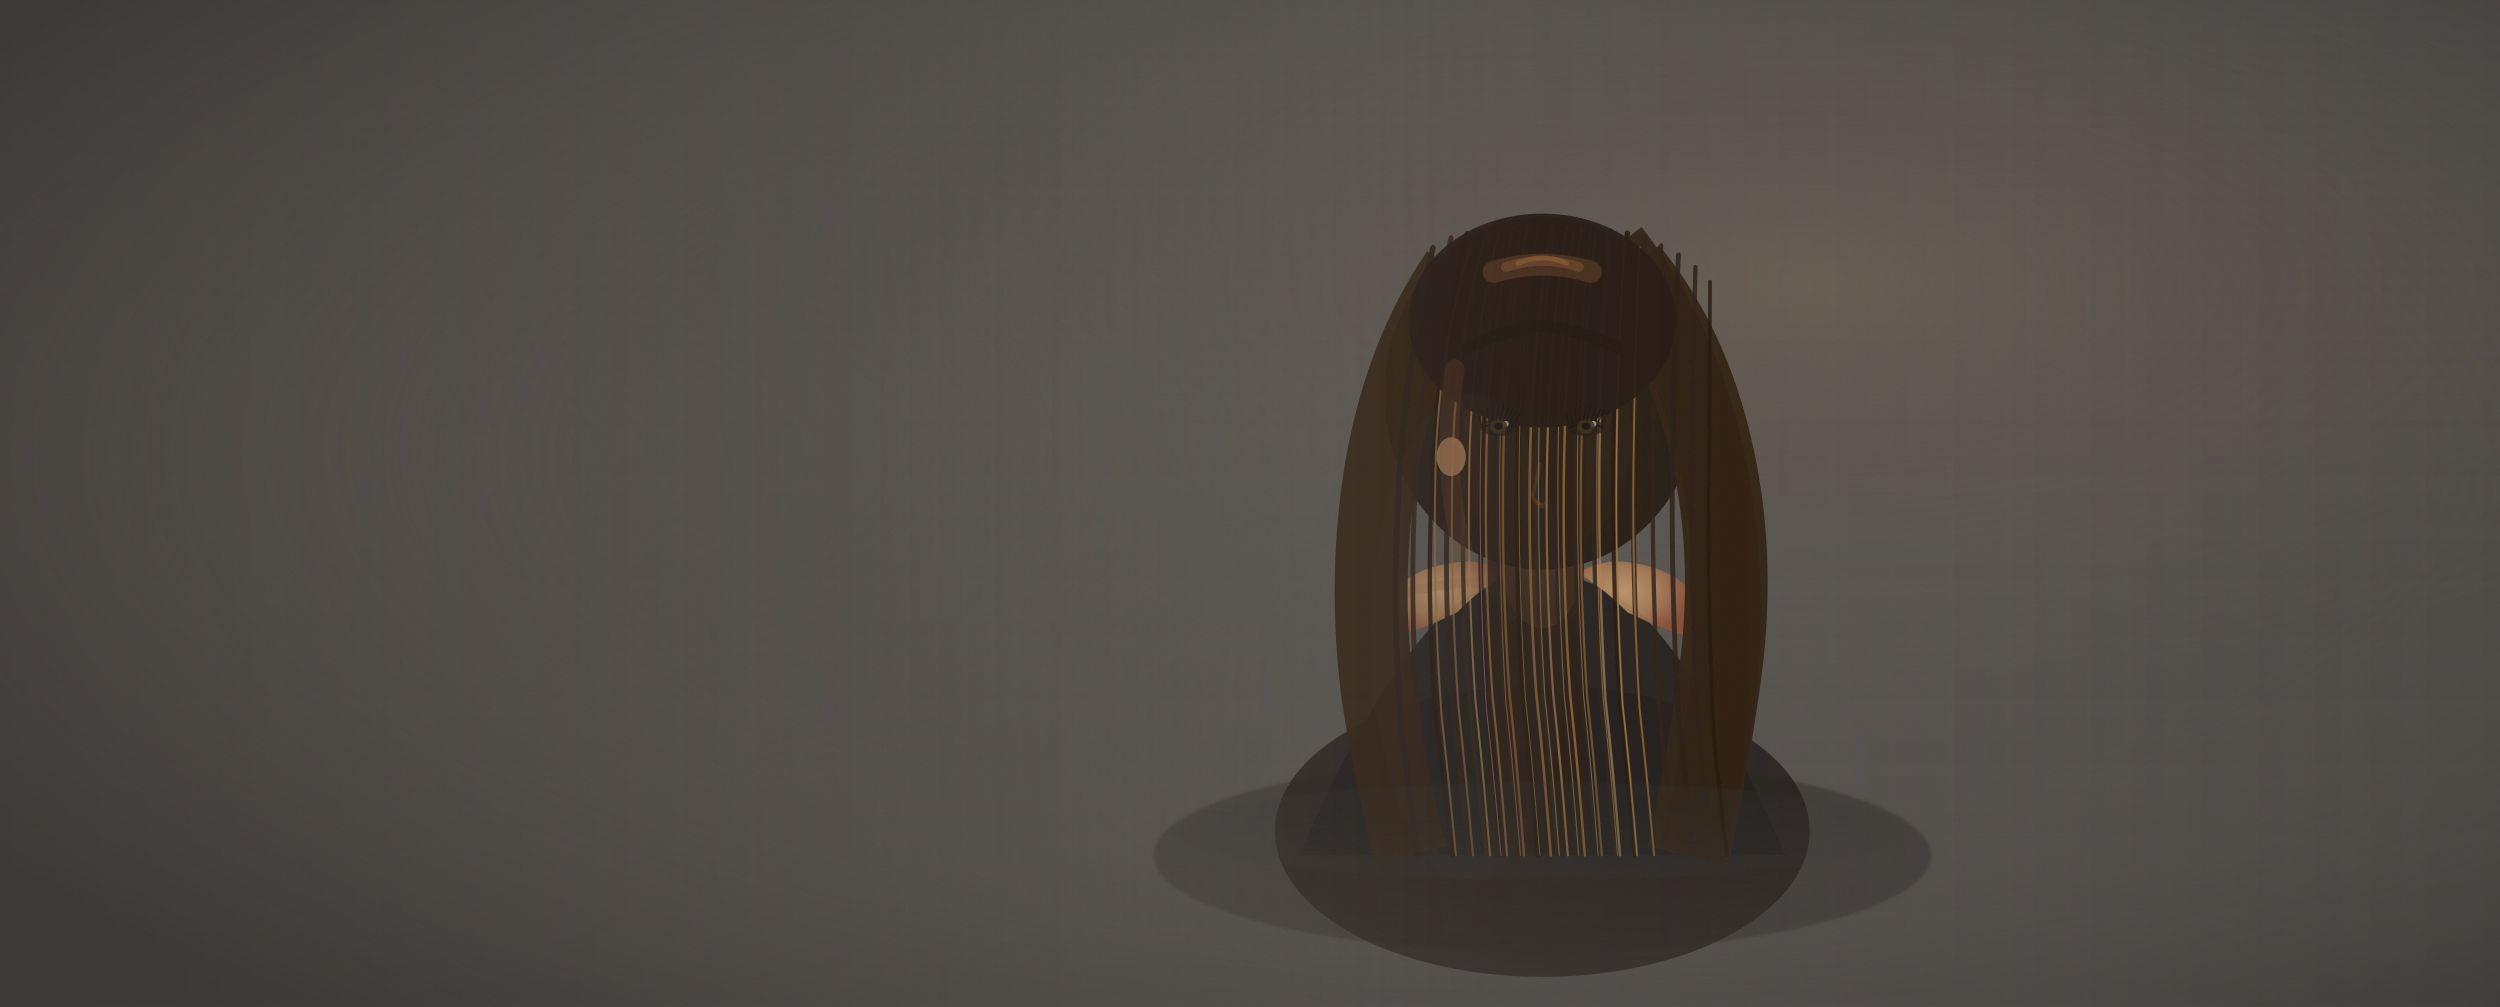
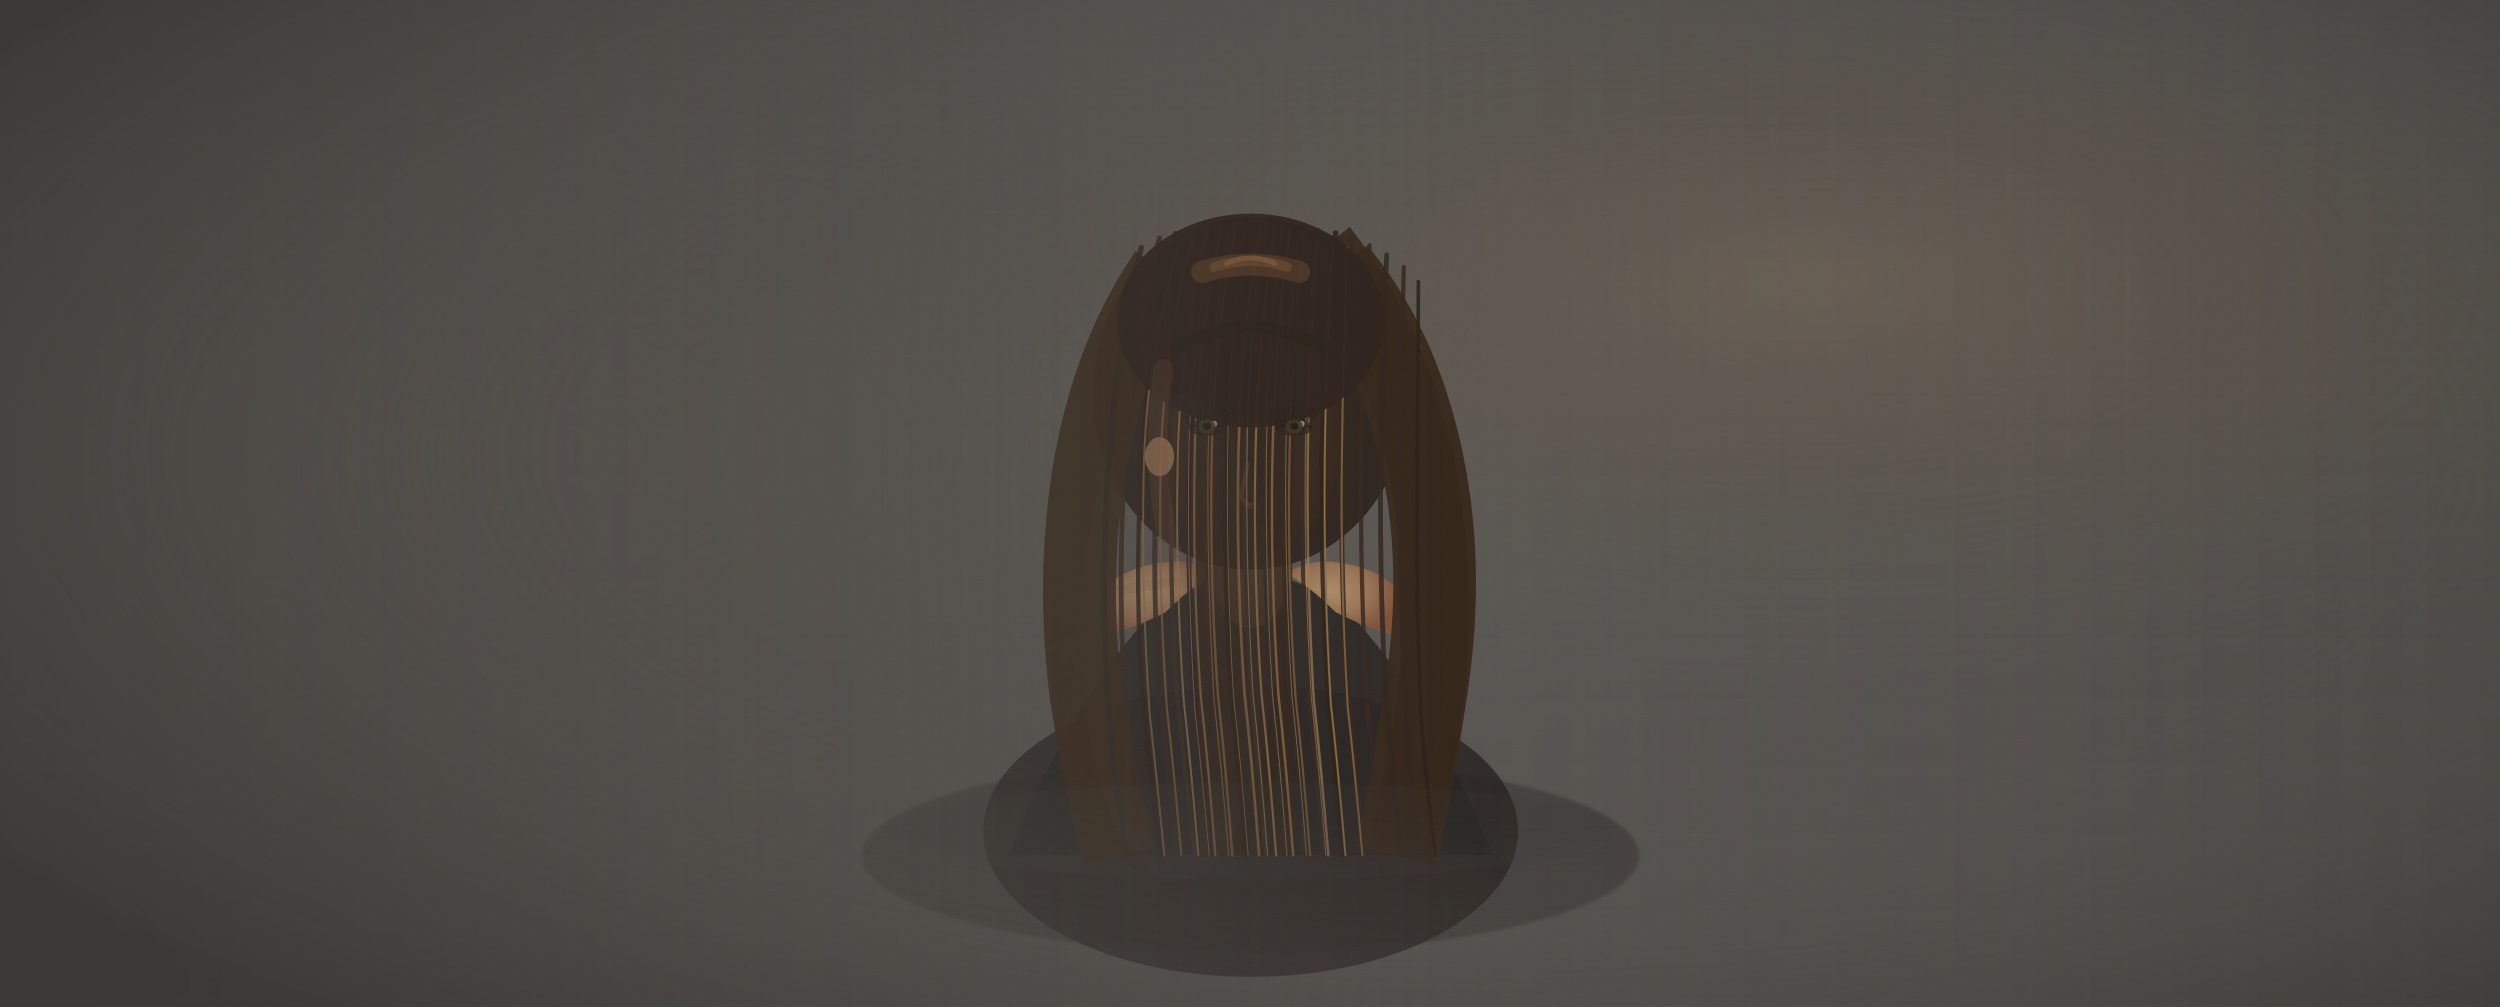
- <svg xmlns="http://www.w3.org/2000/svg" viewBox="-309 -124 2057 829" preserveAspectRatio="xMidYMid slice" width="1440" height="580">
+ <svg xmlns="http://www.w3.org/2000/svg" viewBox="-69 -124 2057 829" preserveAspectRatio="xMidYMid slice" width="1440" height="580">
  <defs>
    <linearGradient id="studioBase" x1="0" y1="0" x2="1" y2="0">
      <stop offset="0%" stop-color="#4A4744" />
      <stop offset="30%" stop-color="#5B5752" />
      <stop offset="55%" stop-color="#5E5A56" />
      <stop offset="80%" stop-color="#585450" />
      <stop offset="100%" stop-color="#4E4B47" />
    </linearGradient>
    <linearGradient id="studioTop" x1="0" y1="0" x2="0" y2="1">
      <stop offset="0%" stop-color="#404040" stop-opacity="0.35" />
      <stop offset="40%" stop-color="#404040" stop-opacity="0" />
      <stop offset="100%" stop-color="#303030" stop-opacity="0.2" />
    </linearGradient>
    <radialGradient id="keyLight" cx="72%" cy="28%" r="42%">
      <stop offset="0%" stop-color="#7A6A58" stop-opacity="0.6" />
      <stop offset="40%" stop-color="#6A5A4A" stop-opacity="0.3" />
      <stop offset="100%" stop-color="#5E5A56" stop-opacity="0" />
    </radialGradient>
    <radialGradient id="fillLight" cx="18%" cy="45%" r="38%">
      <stop offset="0%" stop-color="#68625C" stop-opacity="0.4" />
      <stop offset="100%" stop-color="#5E5A56" stop-opacity="0" />
    </radialGradient>
    <radialGradient id="faceSkin" cx="50%" cy="40%" r="55%">
      <stop offset="0%" stop-color="#F0C8A0" />
      <stop offset="35%" stop-color="#E0B080" />
      <stop offset="70%" stop-color="#C89060" />
      <stop offset="100%" stop-color="#A87040" />
    </radialGradient>
    <radialGradient id="neckSkin" cx="50%" cy="30%" r="60%">
      <stop offset="0%" stop-color="#E8BA88" />
      <stop offset="60%" stop-color="#C89060" />
      <stop offset="100%" stop-color="#A87040" />
    </radialGradient>
    <radialGradient id="shoulderSkin" cx="40%" cy="40%" r="60%">
      <stop offset="0%" stop-color="#E0B078" />
      <stop offset="55%" stop-color="#C08858" />
      <stop offset="100%" stop-color="#985030" />
    </radialGradient>
    <linearGradient id="hairBase" x1="0" y1="0" x2="0" y2="1">
      <stop offset="0%" stop-color="#1A0E04" />
      <stop offset="30%" stop-color="#2C1A08" />
      <stop offset="65%" stop-color="#3A2410" />
      <stop offset="100%" stop-color="#2A1808" />
    </linearGradient>
    <linearGradient id="hairMid" x1="0" y1="0" x2="0.2" y2="1">
      <stop offset="0%" stop-color="#3C2410" />
      <stop offset="40%" stop-color="#5A3820" />
      <stop offset="100%" stop-color="#3C2410" />
    </linearGradient>
    <linearGradient id="hairShine1" x1="0" y1="0" x2="0.1" y2="1">
      <stop offset="0%" stop-color="#8B5828" stop-opacity="0" />
      <stop offset="20%" stop-color="#A87040" stop-opacity="0.9" />
      <stop offset="50%" stop-color="#C09050" stop-opacity="0.7" />
      <stop offset="80%" stop-color="#9A6030" stop-opacity="0.4" />
      <stop offset="100%" stop-color="#7A4818" stop-opacity="0" />
    </linearGradient>
    <linearGradient id="hairShine2" x1="0.05" y1="0" x2="0.15" y2="1">
      <stop offset="0%" stop-color="#C09050" stop-opacity="0" />
      <stop offset="25%" stop-color="#D4A860" stop-opacity="0.8" />
      <stop offset="55%" stop-color="#B88040" stop-opacity="0.6" />
      <stop offset="100%" stop-color="#8B5828" stop-opacity="0" />
    </linearGradient>
    <linearGradient id="hairThread1" x1="0" y1="0" x2="0.08" y2="1">
      <stop offset="0%" stop-color="#D4A060" stop-opacity="0" />
      <stop offset="30%" stop-color="#E8C080" stop-opacity="0.6" />
      <stop offset="60%" stop-color="#C89040" stop-opacity="0.4" />
      <stop offset="100%" stop-color="#A07030" stop-opacity="0" />
    </linearGradient>
    <linearGradient id="textOverlay" x1="0" y1="0" x2="1" y2="0">
      <stop offset="0%" stop-color="#484440" stop-opacity="0.78" />
      <stop offset="35%" stop-color="#504C48" stop-opacity="0.55" />
      <stop offset="60%" stop-color="#5A5652" stop-opacity="0.2" />
      <stop offset="100%" stop-color="#5A5652" stop-opacity="0" />
    </linearGradient>
    <radialGradient id="vignette" cx="60%" cy="45%" r="72%">
      <stop offset="50%" stop-color="#5E5A56" stop-opacity="0" />
      <stop offset="100%" stop-color="#353230" stop-opacity="0.65" />
    </radialGradient>
    <filter id="grain" x="0%" y="0%" width="100%" height="100%" color-interpolation-filters="sRGB">
      <feTurbulence type="fractalNoise" baseFrequency="0.65" numOctaves="3" stitchTiles="stitch" result="noise" />
      <feColorMatrix type="saturate" values="0" in="noise" result="grayNoise" />
      <feBlend in="SourceGraphic" in2="grayNoise" mode="overlay" result="blended" />
      <feComposite in="blended" in2="SourceGraphic" operator="in" />
    </filter>
    <filter id="softBlur">
      <feGaussianBlur stdDeviation="1.5" />
    </filter>
    <filter id="hairBlur">
      <feGaussianBlur stdDeviation="0.4" />
    </filter>
  </defs>
-   <rect x="-309" y="-124" width="2057" height="829" fill="url(#studioBase)" />
-   <rect x="-309" y="-124" width="2057" height="829" fill="url(#studioTop)" />
-   <rect x="-309" y="-124" width="2057" height="829" fill="url(#keyLight)" />
-   <rect x="-309" y="-124" width="2057" height="829" fill="url(#fillLight)" />
+   <rect x="-69" y="-124" width="2057" height="829" fill="url(#studioBase)" />
+   <rect x="-69" y="-124" width="2057" height="829" fill="url(#studioTop)" />
+   <rect x="-69" y="-124" width="2057" height="829" fill="url(#keyLight)" />
+   <rect x="-69" y="-124" width="2057" height="829" fill="url(#fillLight)" />
  <ellipse cx="960" cy="580" rx="320" ry="80" fill="#2A2624" opacity="0.5" filter="url(#softBlur)" />
  <ellipse cx="960" cy="560" rx="220" ry="120" fill="#1C1614" opacity="0.85" />
  <path d="M 760 580 Q 820 440 880 380 Q 920 350 960 345 Q 1000 350 1040 380 Q 1100 440 1160 580 Z" fill="#181412" opacity="0.9" />
  <ellipse cx="960" cy="345" rx="32" ry="48" fill="url(#neckSkin)" opacity="0.92" />
  <ellipse cx="936" cy="348" rx="12" ry="38" fill="#9A6840" opacity="0.35" />
  <ellipse cx="984" cy="348" rx="10" ry="36" fill="#B07848" opacity="0.25" />
  <path d="M 840 360 Q 860 340 900 338 Q 920 340 930 348 Q 910 360 890 380 Q 860 395 838 400 Z" fill="url(#shoulderSkin)" opacity="0.88" />
  <path d="M 1080 360 Q 1060 340 1020 338 Q 1000 340 990 348 Q 1010 360 1030 380 Q 1060 395 1082 400 Z" fill="url(#shoulderSkin)" opacity="0.88" />
  <path d="M 840 365 Q 870 358 900 355 Q 920 358 935 368" stroke="#9A6840" stroke-width="8" fill="none" opacity="0.25" stroke-linecap="round" />
  <ellipse cx="960" cy="242" rx="82" ry="98" fill="#8A5830" opacity="0.18" filter="url(#softBlur)" />
  <ellipse cx="960" cy="240" rx="75" ry="90" fill="url(#faceSkin)" opacity="0.95" />
  <path d="M 885 240 Q 888 180 915 155 Q 940 138 960 138 Q 980 138 1005 155 Q 1032 180 1035 240 Q 1032 300 1005 318 Q 980 330 960 330 Q 940 330 915 318 Q 888 300 885 240 Z" fill="none" stroke="#8A5830" stroke-width="3" opacity="0.2" />
  <ellipse cx="916" cy="262" rx="22" ry="16" fill="#E89070" opacity="0.18" />
  <ellipse cx="1004" cy="262" rx="22" ry="16" fill="#E89070" opacity="0.18" />
  <ellipse cx="960" cy="275" rx="6" ry="8" fill="#9A6040" opacity="0.2" />
  <path d="M 942 298 Q 951 293 960 295 Q 969 293 978 298 Q 969 302 960 302 Q 951 302 942 298 Z" fill="#C08060" opacity="0.65" />
  <path d="M 940 300 Q 952 310 960 312 Q 968 310 980 300 Q 969 308 960 310 Q 951 308 940 300 Z" fill="#D09070" opacity="0.55" />
  <ellipse cx="925" cy="222" rx="18" ry="8" fill="#3A2818" opacity="0.3" />
  <ellipse cx="995" cy="222" rx="18" ry="8" fill="#3A2818" opacity="0.3" />
  <path d="M 908 208 Q 924 202 940 205" stroke="#2A1808" stroke-width="2.5" fill="none" opacity="0.6" stroke-linecap="round" />
  <path d="M 978 205 Q 994 202 1010 208" stroke="#2A1808" stroke-width="2.5" fill="none" opacity="0.6" stroke-linecap="round" />
  <path d="M 908 222 Q 925 218 940 222" stroke="#1A0E06" stroke-width="1.8" fill="none" opacity="0.5" stroke-linecap="round" />
  <path d="M 978 222 Q 993 218 1010 222" stroke="#1A0E06" stroke-width="1.8" fill="none" opacity="0.5" stroke-linecap="round" />
  <ellipse cx="992" cy="215" rx="28" ry="22" fill="#F8D8B0" opacity="0.12" />
  <ellipse cx="960" cy="200" rx="130" ry="145" fill="#1A0E04" opacity="0.92" />
  <path d="M 1030 100 Q 1080 160 1100 250 Q 1120 340 1105 440 Q 1095 510 1080 580" stroke="#2C1A08" stroke-width="68" fill="none" opacity="0.95" />
  <path d="M 1020 80 Q 1075 150 1098 248 Q 1120 350 1108 450 Q 1098 525 1082 580" stroke="#281608" stroke-width="55" fill="none" opacity="0.9" />
  <path d="M 890 100 Q 845 165 828 258 Q 812 352 825 450 Q 835 515 852 580" stroke="#2C1A08" stroke-width="60" fill="none" opacity="0.9" />
  <path d="M 960 60 Q 958 180 955 300 Q 952 420 958 580" stroke="#221408" stroke-width="80" fill="none" opacity="0.85" />
  <g opacity="0.85" stroke-linecap="round" fill="none" filter="url(#hairBlur)">
    <path d="M 870 80 Q 848 175 842 275 Q 836 375 844 475 Q 850 528 858 580" stroke="#221208" stroke-width="4.5" />
    <path d="M 885 72 Q 862 168 856 268 Q 850 368 858 468 Q 864 522 872 580" stroke="#2A1808" stroke-width="4" />
    <path d="M 898 68 Q 875 162 870 262 Q 864 362 872 462 Q 878 516 886 580" stroke="#1E1006" stroke-width="3.5" />
    <path d="M 910 66 Q 888 158 883 258 Q 878 358 886 458 Q 892 512 900 580" stroke="#261408" stroke-width="4" />
    <path d="M 922 64 Q 900 155 896 254 Q 892 354 900 454 Q 906 508 914 580" stroke="#2C1A08" stroke-width="3.5" />
    <path d="M 934 62 Q 913 152 910 251 Q 907 350 914 450 Q 920 504 928 580" stroke="#221008" stroke-width="4" />
    <path d="M 946 61 Q 926 150 924 248 Q 922 347 929 447 Q 935 501 942 580" stroke="#2A1608" stroke-width="3.5" />
    <path d="M 960 60 Q 942 149 940 248 Q 938 347 944 447 Q 950 501 957 580" stroke="#1E0E06" stroke-width="4.5" />
    <path d="M 974 61 Q 958 149 956 248 Q 954 347 961 447 Q 967 501 973 580" stroke="#2C1A08" stroke-width="4" />
    <path d="M 988 62 Q 974 150 972 249 Q 970 348 977 448 Q 983 502 989 580" stroke="#221208" stroke-width="3.5" />
    <path d="M 1002 64 Q 990 151 988 250 Q 986 349 993 449 Q 999 503 1005 580" stroke="#281608" stroke-width="4" />
    <path d="M 1016 66 Q 1005 152 1003 251 Q 1001 350 1008 450 Q 1014 504 1020 580" stroke="#2A1808" stroke-width="3.5" />
    <path d="M 1030 68 Q 1020 153 1019 252 Q 1018 351 1024 451 Q 1030 505 1036 580" stroke="#1E1006" stroke-width="4.5" />
    <path d="M 1044 72 Q 1036 156 1035 255 Q 1034 354 1040 454 Q 1046 508 1052 580" stroke="#261408" stroke-width="4" />
    <path d="M 1058 78 Q 1052 160 1051 259 Q 1050 358 1056 458 Q 1062 512 1068 580" stroke="#2A1808" stroke-width="3.5" />
    <path d="M 1072 86 Q 1068 166 1067 265 Q 1066 364 1072 464 Q 1078 518 1084 580" stroke="#221208" stroke-width="4" />
    <path d="M 1086 96 Q 1084 174 1083 273 Q 1082 372 1088 472 Q 1093 526 1099 580" stroke="#281608" stroke-width="3.5" />
    <path d="M 1098 108 Q 1098 184 1097 282 Q 1096 381 1101 480 Q 1106 534 1112 580" stroke="#1E1006" stroke-width="3" />
  </g>
  <g opacity="0.7" fill="none" stroke-linecap="round">
    <path d="M 968 62 Q 952 151 950 249 Q 948 347 955 447 Q 961 501 967 580" stroke="#A87840" stroke-width="2.2" />
    <path d="M 980 63 Q 966 152 964 250 Q 962 348 969 448 Q 975 502 981 580" stroke="#C09050" stroke-width="1.8" />
    <path d="M 992 65 Q 980 153 978 251 Q 976 349 983 449 Q 989 503 995 580" stroke="#B88040" stroke-width="2" />
    <path d="M 1004 67 Q 994 154 992 252 Q 990 350 997 450 Q 1003 504 1009 580" stroke="#9A6830" stroke-width="1.8" />
    <path d="M 1016 70 Q 1008 156 1007 254 Q 1006 352 1012 452 Q 1018 506 1024 580" stroke="#C09050" stroke-width="2" />
    <path d="M 1028 74 Q 1022 159 1021 257 Q 1020 355 1026 455 Q 1032 509 1038 580" stroke="#A87840" stroke-width="1.8" />
    <path d="M 1040 80 Q 1036 163 1035 261 Q 1034 359 1040 459 Q 1046 513 1052 580" stroke="#B88040" stroke-width="1.6" />
    <path d="M 948 62 Q 930 151 928 249 Q 926 347 933 447 Q 939 501 945 580" stroke="#9A6830" stroke-width="2" />
    <path d="M 936 64 Q 916 153 914 251 Q 912 349 919 449 Q 925 503 931 580" stroke="#A87840" stroke-width="1.8" />
    <path d="M 924 68 Q 902 157 900 255 Q 898 353 905 453 Q 911 507 917 580" stroke="#C09050" stroke-width="1.6" />
    <path d="M 912 74 Q 888 162 886 260 Q 884 358 891 458 Q 897 512 903 580" stroke="#9A6830" stroke-width="1.8" />
    <path d="M 900 82 Q 874 168 872 266 Q 870 364 877 464 Q 883 518 889 580" stroke="#A87840" stroke-width="1.6" />
  </g>
  <g opacity="0.45" fill="none" stroke-linecap="round">
    <path d="M 986 63 Q 974 152 973 250 Q 972 348 978 448 Q 984 502 990 580" stroke="#E8C880" stroke-width="0.9" />
    <path d="M 1000 65 Q 990 153 989 251 Q 988 349 994 449 Q 1000 503 1006 580" stroke="#F0D890" stroke-width="0.8" />
    <path d="M 1014 68 Q 1006 155 1005 253 Q 1004 351 1010 451 Q 1016 505 1022 580" stroke="#E8C880" stroke-width="0.9" />
    <path d="M 1028 73 Q 1022 159 1021 257 Q 1020 355 1026 455 Q 1032 509 1038 580" stroke="#D4B060" stroke-width="0.8" />
    <path d="M 970 63 Q 958 152 957 250 Q 956 348 962 448 Q 968 502 974 580" stroke="#F0D890" stroke-width="0.9" />
    <path d="M 956 65 Q 942 154 941 252 Q 940 350 946 450 Q 952 504 958 580" stroke="#E8C880" stroke-width="0.8" />
    <path d="M 942 69 Q 926 157 925 255 Q 924 353 930 453 Q 936 507 942 580" stroke="#D4B060" stroke-width="0.9" />
    <path d="M 928 76 Q 910 163 909 261 Q 908 359 914 459 Q 920 513 926 580" stroke="#E8C880" stroke-width="0.8" />
  </g>
  <ellipse cx="960" cy="140" rx="110" ry="88" fill="#1E1008" opacity="0.95" />
  <path d="M 920 100 Q 960 88 1000 100" stroke="#6B4020" stroke-width="18" fill="none" opacity="0.5" stroke-linecap="round" />
  <path d="M 930 96 Q 960 86 990 96" stroke="#9A6030" stroke-width="8" fill="none" opacity="0.4" stroke-linecap="round" />
  <path d="M 940 93 Q 960 84 980 93" stroke="#C08040" stroke-width="4" fill="none" opacity="0.35" stroke-linecap="round" />
  <path d="M 898 162 Q 928 148 960 144 Q 992 148 1022 162" fill="none" stroke="#1A0E04" stroke-width="10" stroke-linecap="round" opacity="0.8" />
  <ellipse cx="885" cy="252" rx="12" ry="16" fill="#C89060" opacity="0.75" />
  <ellipse cx="885" cy="252" rx="7" ry="10" fill="#A87048" opacity="0.5" />
  <ellipse cx="924" cy="228" rx="15" ry="7" fill="#1A0E06" opacity="0.7" />
  <path d="M 910 228 Q 924 222 938 228" stroke="#0E0804" stroke-width="1.5" fill="none" opacity="0.8" />
  <ellipse cx="996" cy="228" rx="15" ry="7" fill="#1A0E06" opacity="0.7" />
  <path d="M 982 228 Q 996 222 1010 228" stroke="#0E0804" stroke-width="1.5" fill="none" opacity="0.8" />
  <circle cx="930" cy="225" r="2.5" fill="#E8D8B8" opacity="0.7" />
  <circle cx="1002" cy="225" r="2.5" fill="#E8D8B8" opacity="0.7" />
  <ellipse cx="924" cy="227" rx="7" ry="6" fill="#3A2810" opacity="0.85" />
  <ellipse cx="996" cy="227" rx="7" ry="6" fill="#3A2810" opacity="0.85" />
  <ellipse cx="924" cy="227" rx="3.5" ry="3" fill="#0A0604" opacity="0.9" />
  <ellipse cx="996" cy="227" rx="3.5" ry="3" fill="#0A0604" opacity="0.9" />
  <g stroke="#0E0804" stroke-width="1.2" fill="none" opacity="0.7" stroke-linecap="round">
    <path d="M 910 226 Q 908 220 907 215" />
    <path d="M 913 224 Q 911 218 910 213" />
    <path d="M 916 223 Q 915 217 915 212" />
    <path d="M 919 222 Q 919 216 919 211" />
    <path d="M 922 222 Q 923 216 924 211" />
    <path d="M 925 222 Q 926 216 928 211" />
    <path d="M 928 222 Q 930 217 932 212" />
    <path d="M 931 222 Q 934 217 936 213" />
    <path d="M 934 223 Q 937 218 939 214" />
    <path d="M 937 224 Q 940 219 942 216" />
    <path d="M 982 226 Q 980 220 979 215" />
    <path d="M 985 224 Q 983 218 982 213" />
    <path d="M 988 223 Q 987 217 987 212" />
    <path d="M 991 222 Q 991 216 991 211" />
    <path d="M 994 222 Q 995 216 996 211" />
    <path d="M 997 222 Q 998 216 1000 211" />
    <path d="M 1000 222 Q 1002 217 1004 212" />
    <path d="M 1003 222 Q 1006 217 1008 213" />
    <path d="M 1006 223 Q 1009 218 1011 214" />
    <path d="M 1009 224 Q 1012 219 1014 216" />
  </g>
  <path d="M 888 180 Q 882 220 884 260 Q 886 300 895 330" stroke="#8A5030" stroke-width="16" fill="none" opacity="0.2" stroke-linecap="round" />
  <path d="M 958 258 Q 955 272 952 285 Q 956 292 960 293" stroke="#9A5830" stroke-width="3" fill="none" opacity="0.25" stroke-linecap="round" />
  <path d="M 956 288 Q 960 294 964 288" stroke="#8A4828" stroke-width="2" fill="none" opacity="0.35" />
  <ellipse cx="900" cy="400" rx="80" ry="200" fill="#3A3530" opacity="0.12" filter="url(#softBlur)" />
  <ellipse cx="960" cy="560" rx="300" ry="40" fill="#303030" opacity="0.18" filter="url(#softBlur)" />
-   <rect x="-309" y="-124" width="2057" height="829" fill="url(#textOverlay)" />
-   <rect x="-309" y="-124" width="2057" height="829" fill="url(#vignette)" />
-   <rect x="-309" y="-124" width="2057" height="829" fill="url(#studioBase)" opacity="0.04" filter="url(#grain)" />
+   <rect x="-69" y="-124" width="2057" height="829" fill="url(#textOverlay)" />
+   <rect x="-69" y="-124" width="2057" height="829" fill="url(#vignette)" />
+   <rect x="-69" y="-124" width="2057" height="829" fill="url(#studioBase)" opacity="0.04" filter="url(#grain)" />
</svg>
